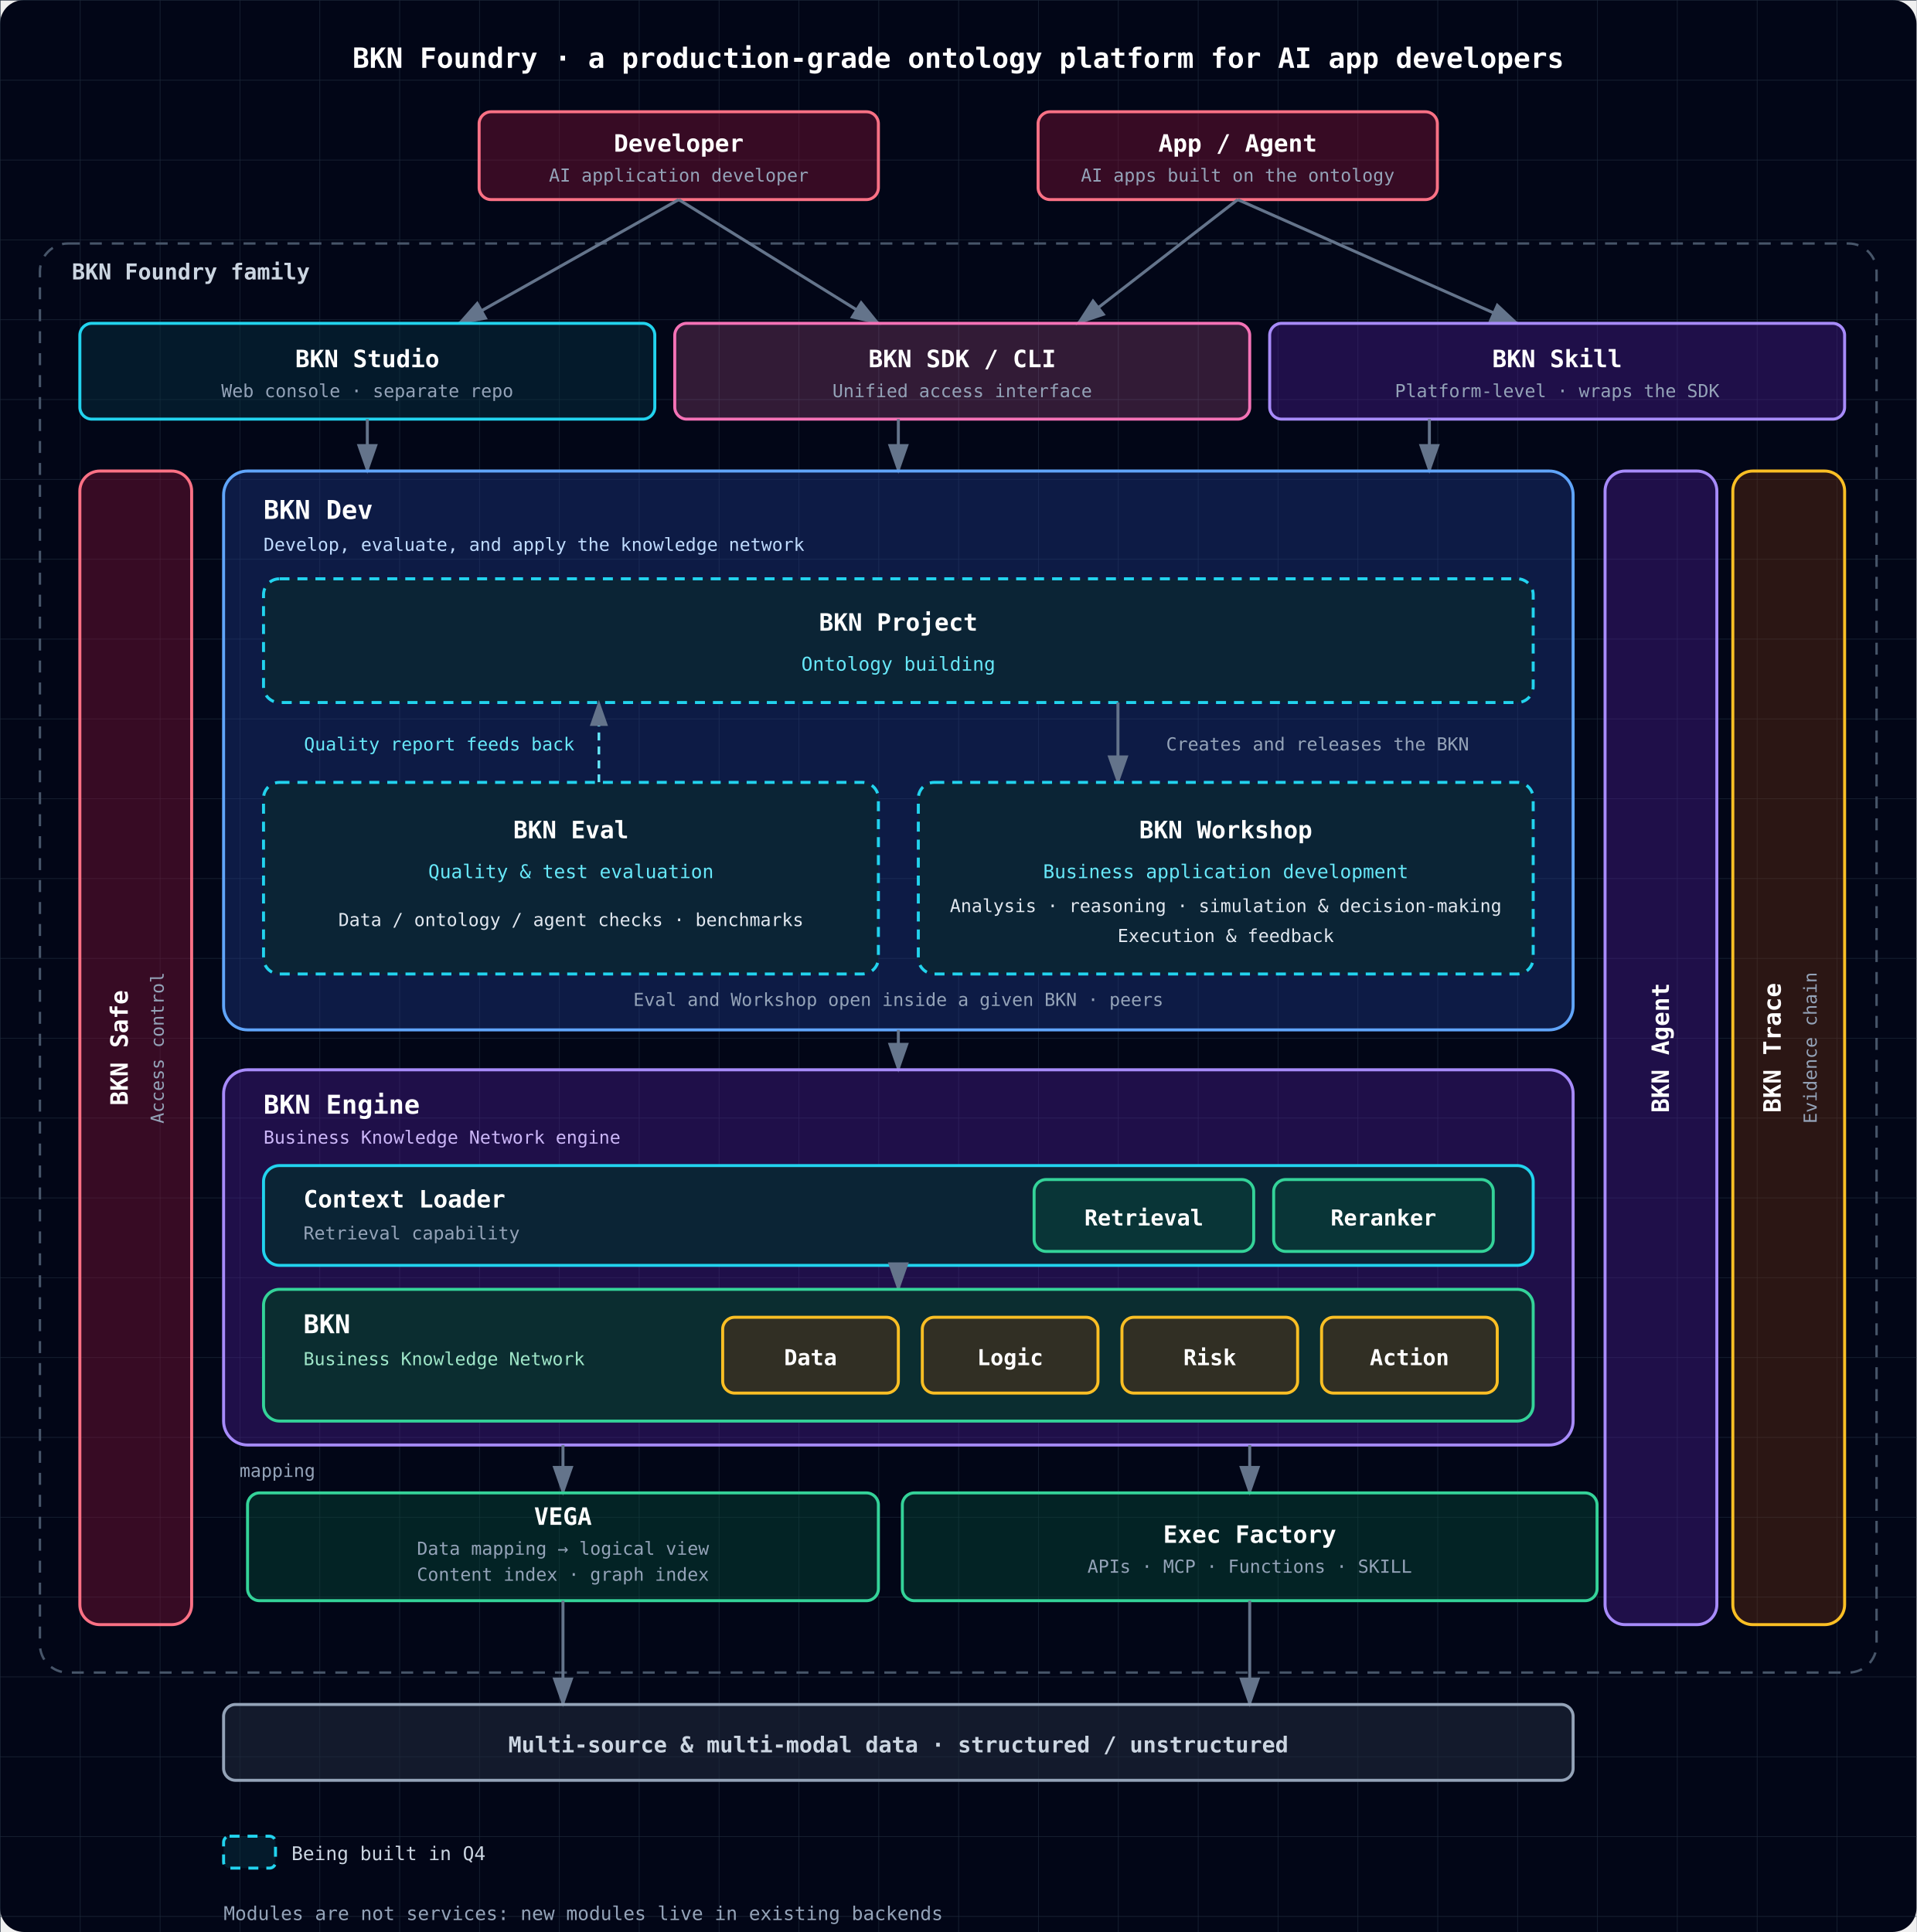
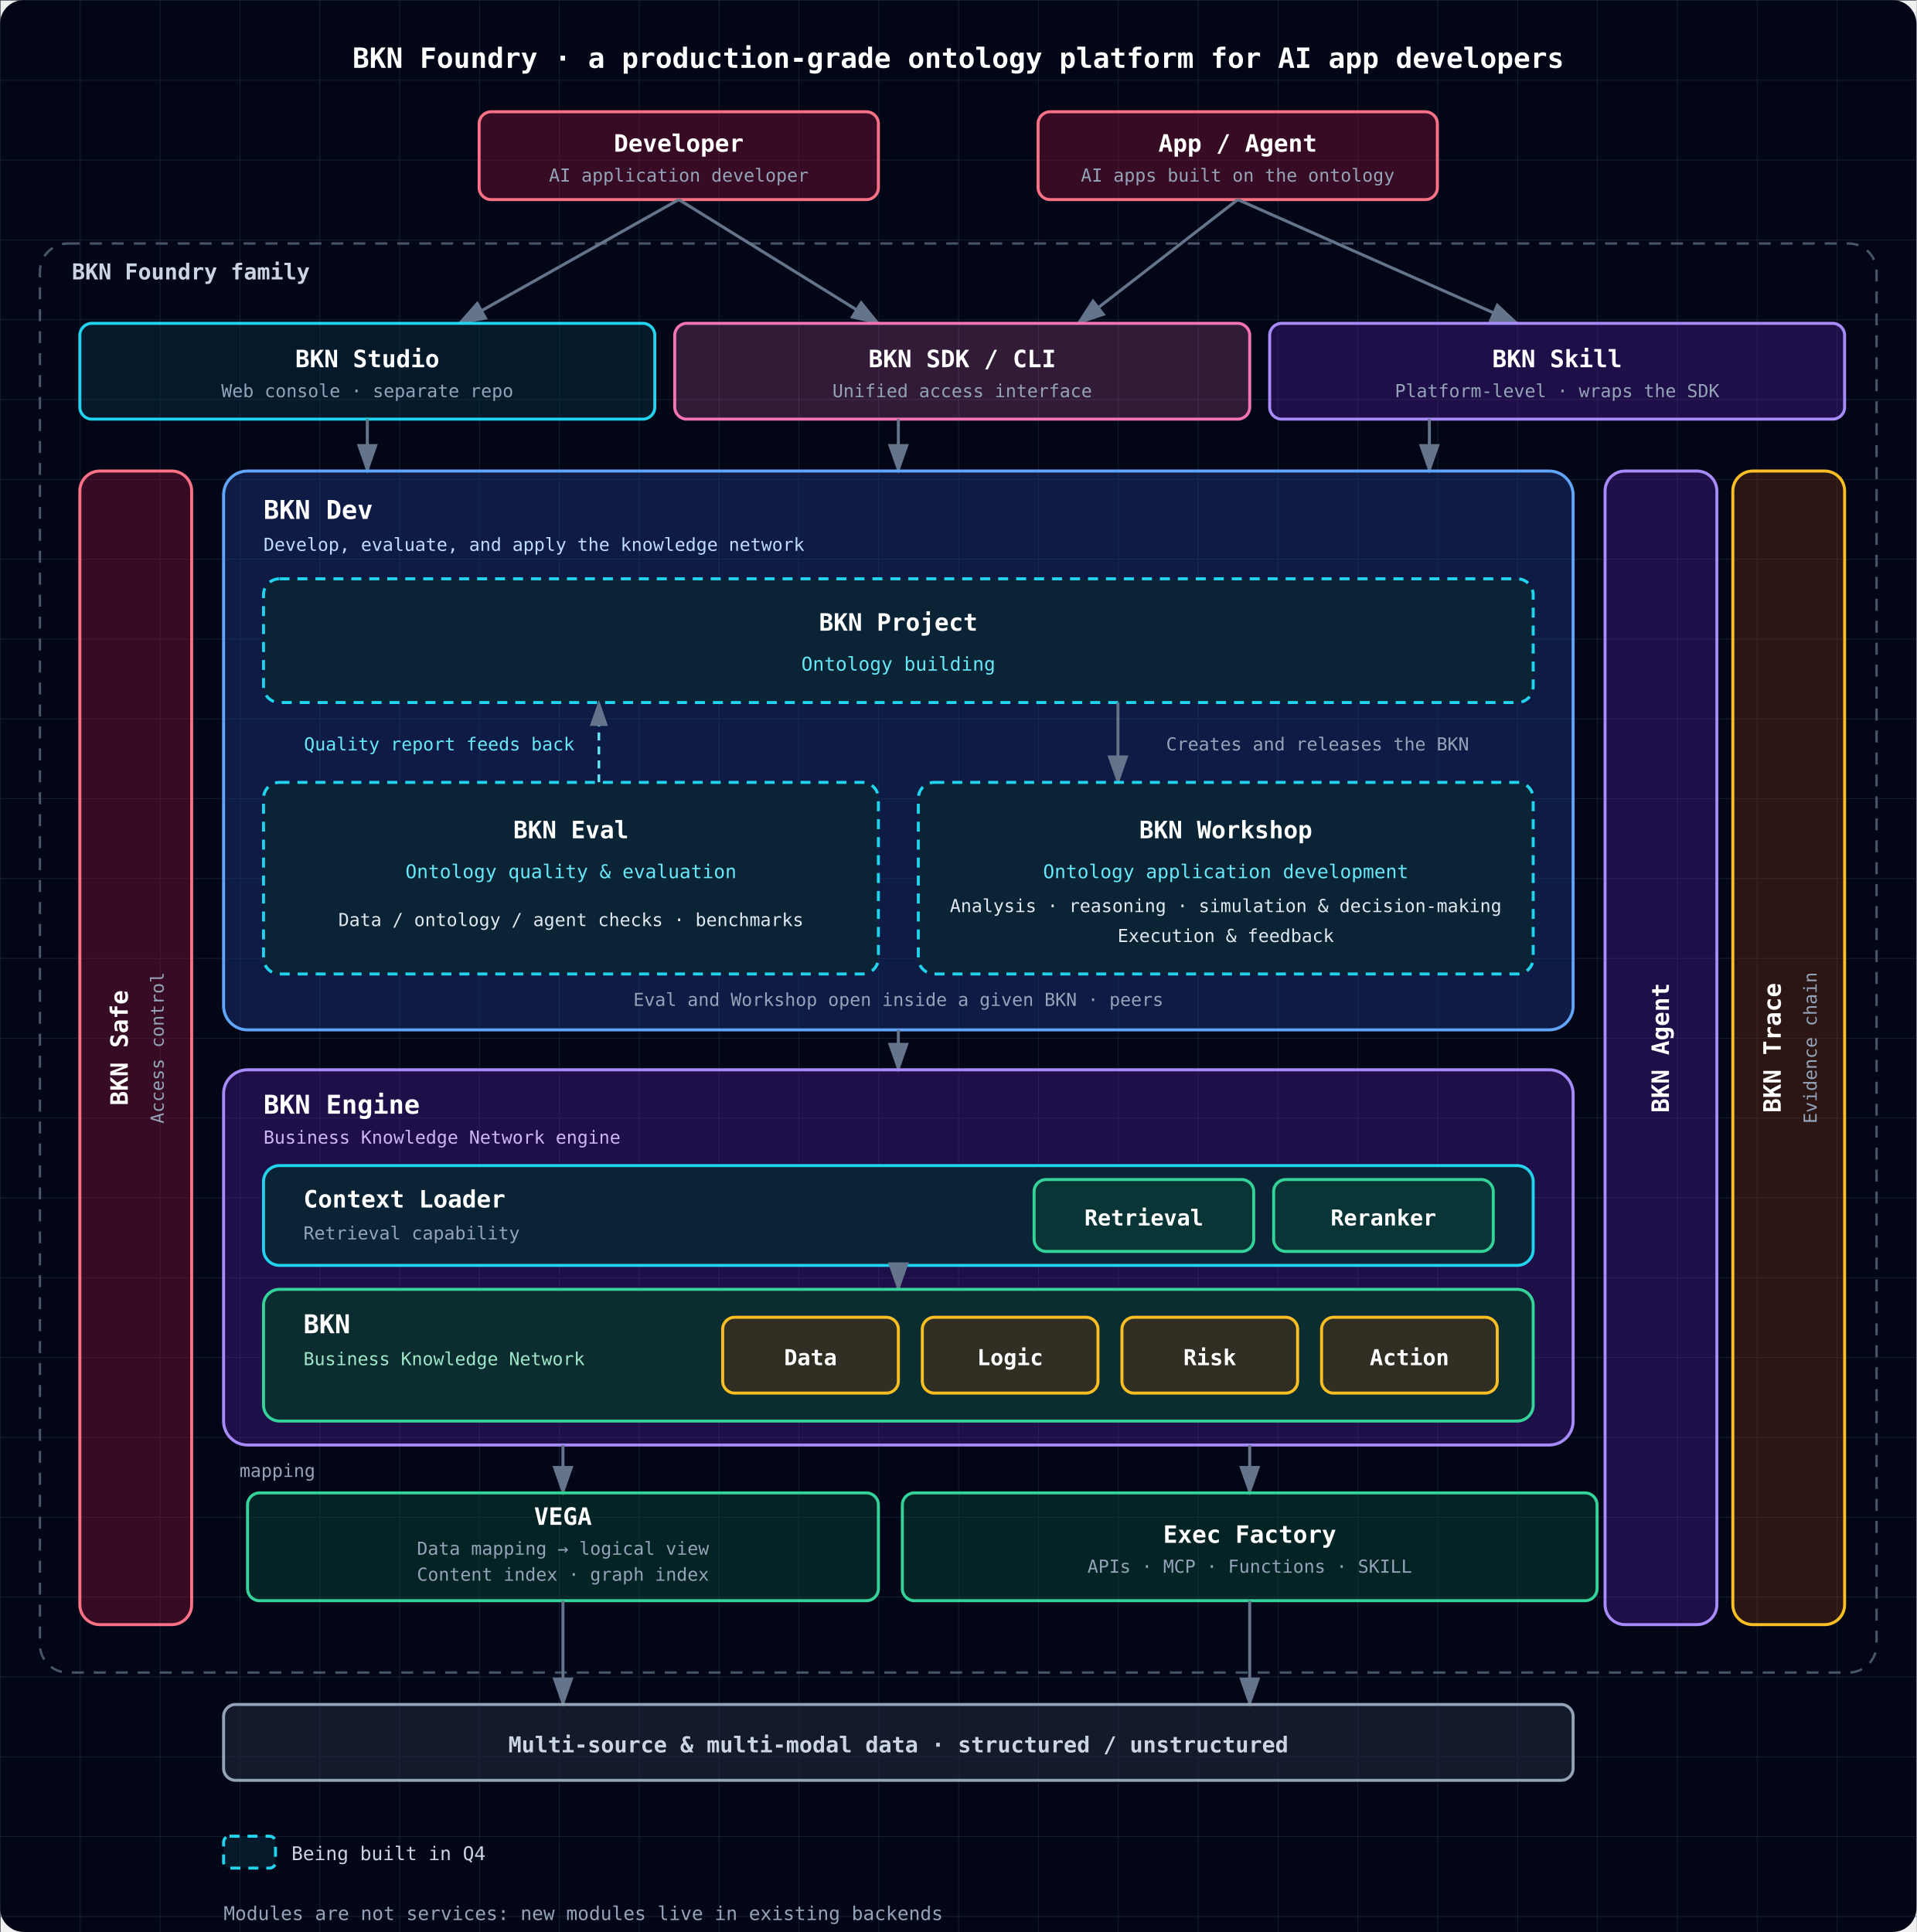
<svg xmlns="http://www.w3.org/2000/svg" viewBox="0 0 960 968" font-family="ui-monospace, SFMono-Regular, Menlo, Consolas, monospace">
  <rect width="960" height="968" fill="#020617" rx="12" />
  <defs>
    <marker id="arrowhead" markerWidth="10" markerHeight="7" refX="9" refY="3.5" orient="auto">
      <polygon points="0 0, 10 3.5, 0 7" fill="#64748b" />
    </marker>
    <pattern id="grid" width="40" height="40" patternUnits="userSpaceOnUse">
      <path d="M 40 0 L 0 0 0 40" fill="none" stroke="#1e293b" stroke-width="0.5" />
    </pattern>
  </defs>
  <rect width="100%" height="100%" fill="url(#grid)" />
  <text x="480.0" y="34" fill="white" font-size="14" font-weight="700" text-anchor="middle">BKN Foundry · a production-grade ontology platform for AI app developers</text>
  <rect x="240" y="56" width="200" height="44" rx="6" fill="rgba(136, 19, 55, 0.4)" stroke="#fb7185" stroke-width="1.5" />
  <text x="340.0" y="76.0" fill="white" font-size="12" font-weight="600" text-anchor="middle">Developer</text>
  <text x="340.0" y="91.0" fill="#94a3b8" font-size="9" text-anchor="middle">AI application developer</text>
  <rect x="520" y="56" width="200" height="44" rx="6" fill="rgba(136, 19, 55, 0.4)" stroke="#fb7185" stroke-width="1.5" />
  <text x="620.0" y="76.0" fill="white" font-size="12" font-weight="600" text-anchor="middle">App / Agent</text>
  <text x="620.0" y="91.0" fill="#94a3b8" font-size="9" text-anchor="middle">AI apps built on the ontology</text>
  <rect x="20" y="122" width="920" height="716" rx="14" fill="none" stroke="#475569" stroke-width="1.2" stroke-dasharray="6 5" />
  <text x="36" y="140" fill="#cbd5e1" font-size="11" font-weight="700" text-anchor="start">BKN Foundry family</text>
  <line x1="340" y1="100" x2="230" y2="162" stroke="#64748b" stroke-width="1.5" marker-end="url(#arrowhead)" />
  <line x1="340" y1="100" x2="440" y2="162" stroke="#64748b" stroke-width="1.5" marker-end="url(#arrowhead)" />
  <line x1="620" y1="100" x2="540" y2="162" stroke="#64748b" stroke-width="1.5" marker-end="url(#arrowhead)" />
  <line x1="620" y1="100" x2="760" y2="162" stroke="#64748b" stroke-width="1.5" marker-end="url(#arrowhead)" />
  <rect x="40" y="162" width="288" height="48" rx="6" fill="rgba(8, 51, 68, 0.45)" stroke="#22d3ee" stroke-width="1.5" />
  <text x="184.0" y="184.0" fill="white" font-size="12" font-weight="600" text-anchor="middle">BKN Studio</text>
  <text x="184.0" y="199.0" fill="#94a3b8" font-size="9" text-anchor="middle">Web console · separate repo</text>
  <rect x="338" y="162" width="288" height="48" rx="6" fill="rgba(244, 114, 182, 0.2)" stroke="#f472b6" stroke-width="1.5" />
  <text x="482.0" y="184.0" fill="white" font-size="12" font-weight="600" text-anchor="middle">BKN SDK / CLI</text>
  <text x="482.0" y="199.0" fill="#94a3b8" font-size="9" text-anchor="middle">Unified access interface</text>
  <rect x="636" y="162" width="288" height="48" rx="6" fill="rgba(76, 29, 149, 0.4)" stroke="#a78bfa" stroke-width="1.5" />
  <text x="780.0" y="184.0" fill="white" font-size="12" font-weight="600" text-anchor="middle">BKN Skill</text>
  <text x="780.0" y="199.0" fill="#94a3b8" font-size="9" text-anchor="middle">Platform-level · wraps the SDK</text>
  <rect x="40" y="236" width="56" height="578" rx="10" fill="rgba(136, 19, 55, 0.4)" stroke="#fb7185" stroke-width="1.5" />
  <text x="64" y="525.0" fill="white" font-size="12" font-weight="600" text-anchor="middle" transform="rotate(-90 64 525.0)">BKN Safe</text>
  <text x="82" y="525.0" fill="#94a3b8" font-size="9" text-anchor="middle" transform="rotate(-90 82 525.0)">Access control</text>
  <rect x="804" y="236" width="56" height="578" rx="10" fill="rgba(76, 29, 149, 0.4)" stroke="#a78bfa" stroke-width="1.5" />
  <text x="836" y="525.0" fill="white" font-size="12" font-weight="600" text-anchor="middle" transform="rotate(-90 836 525.0)">BKN Agent</text>
  <rect x="868" y="236" width="56" height="578" rx="10" fill="rgba(120, 53, 15, 0.35)" stroke="#fbbf24" stroke-width="1.5" />
  <text x="892" y="525.0" fill="white" font-size="12" font-weight="600" text-anchor="middle" transform="rotate(-90 892 525.0)">BKN Trace</text>
  <text x="910" y="525.0" fill="#94a3b8" font-size="9" text-anchor="middle" transform="rotate(-90 910 525.0)">Evidence chain</text>
  <line x1="184" y1="210" x2="184" y2="236" stroke="#64748b" stroke-width="1.5" marker-end="url(#arrowhead)" />
  <line x1="450" y1="210" x2="450" y2="236" stroke="#64748b" stroke-width="1.5" marker-end="url(#arrowhead)" />
  <line x1="716" y1="210" x2="716" y2="236" stroke="#64748b" stroke-width="1.5" marker-end="url(#arrowhead)" />
  <rect x="112" y="236" width="676" height="280" rx="12" fill="rgba(30, 58, 138, 0.4)" stroke="#60a5fa" stroke-width="1.5" />
  <text x="132" y="260" fill="white" font-size="13" font-weight="700" text-anchor="start">BKN Dev</text>
  <text x="132" y="276" fill="#bfdbfe" font-size="9" text-anchor="start">Develop, evaluate, and apply the knowledge network</text>
  <rect x="132" y="290" width="636" height="62" rx="8" fill="#0f172a" />
  <rect x="132" y="290" width="636" height="62" rx="8" fill="rgba(8, 51, 68, 0.45)" stroke="#22d3ee" stroke-width="1.5" stroke-dasharray="5 4" />
  <text x="450" y="316" fill="white" font-size="12" font-weight="600" text-anchor="middle">BKN Project</text>
  <text x="450" y="336" fill="#67e8f9" font-size="9.5" text-anchor="middle">Ontology building</text>
  <line x1="560" y1="352" x2="560" y2="392" stroke="#64748b" stroke-width="1.5" marker-end="url(#arrowhead)" />
  <text x="660" y="376" fill="#94a3b8" font-size="9" text-anchor="middle">Creates and releases the BKN</text>
  <path d="M 300 392 L 300 352" fill="none" stroke="#67e8f9" stroke-width="1.3" stroke-dasharray="4 3" marker-end="url(#arrowhead)" />
  <text x="220" y="376" fill="#67e8f9" font-size="9" text-anchor="middle">Quality report feeds back</text>
  <rect x="132" y="392" width="308" height="96" rx="8" fill="#0f172a" />
  <rect x="132" y="392" width="308" height="96" rx="8" fill="rgba(8, 51, 68, 0.45)" stroke="#22d3ee" stroke-width="1.5" stroke-dasharray="5 4" />
  <text x="286.0" y="420" fill="white" font-size="12" font-weight="600" text-anchor="middle">BKN Eval</text>
-   <text x="286.0" y="440" fill="#67e8f9" font-size="9.5" text-anchor="middle">Quality &amp; test evaluation</text>
+   <text x="286.0" y="440" fill="#67e8f9" font-size="9.5" text-anchor="middle">Ontology quality &amp; evaluation</text>
  <text x="286.0" y="464" fill="#e2e8f0" font-size="9" text-anchor="middle">Data / ontology / agent checks · benchmarks</text>
  <rect x="460" y="392" width="308" height="96" rx="8" fill="#0f172a" />
  <rect x="460" y="392" width="308" height="96" rx="8" fill="rgba(8, 51, 68, 0.45)" stroke="#22d3ee" stroke-width="1.5" stroke-dasharray="5 4" />
  <text x="614.0" y="420" fill="white" font-size="12" font-weight="600" text-anchor="middle">BKN Workshop</text>
-   <text x="614.0" y="440" fill="#67e8f9" font-size="9.5" text-anchor="middle">Business application development</text>
+   <text x="614.0" y="440" fill="#67e8f9" font-size="9.5" text-anchor="middle">Ontology application development</text>
  <text x="614.0" y="457" fill="#e2e8f0" font-size="9" text-anchor="middle">Analysis · reasoning · simulation &amp; decision-making</text>
  <text x="614.0" y="472" fill="#e2e8f0" font-size="9" text-anchor="middle">Execution &amp; feedback</text>
  <text x="450" y="504" fill="#94a3b8" font-size="9" text-anchor="middle">Eval and Workshop open inside a given BKN · peers</text>
  <line x1="450" y1="516" x2="450" y2="536" stroke="#64748b" stroke-width="1.5" marker-end="url(#arrowhead)" />
  <rect x="112" y="536" width="676" height="188" rx="12" fill="rgba(76, 29, 149, 0.4)" stroke="#a78bfa" stroke-width="1.5" />
  <text x="132" y="558" fill="white" font-size="13" font-weight="700" text-anchor="start">BKN Engine</text>
  <text x="132" y="573" fill="#cbb6f7" font-size="9" text-anchor="start">Business Knowledge Network engine</text>
  <rect x="132" y="584" width="636" height="50" rx="8" fill="#0f172a" />
  <rect x="132" y="584" width="636" height="50" rx="8" fill="rgba(8, 51, 68, 0.45)" stroke="#22d3ee" stroke-width="1.5" />
  <text x="152" y="605" fill="white" font-size="12" font-weight="600" text-anchor="start">Context Loader</text>
  <text x="152" y="621" fill="#94a3b8" font-size="9" text-anchor="start">Retrieval capability</text>
  <rect x="518" y="591" width="110" height="36" rx="6" fill="rgba(6, 78, 59, 0.4)" stroke="#34d399" stroke-width="1.5" />
  <text x="573" y="614" fill="white" font-size="11" font-weight="600" text-anchor="middle">Retrieval</text>
  <rect x="638" y="591" width="110" height="36" rx="6" fill="rgba(6, 78, 59, 0.4)" stroke="#34d399" stroke-width="1.5" />
  <text x="693" y="614" fill="white" font-size="11" font-weight="600" text-anchor="middle">Reranker</text>
  <line x1="450" y1="634" x2="450" y2="646" stroke="#64748b" stroke-width="1.5" marker-end="url(#arrowhead)" />
  <rect x="132" y="646" width="636" height="66" rx="8" fill="#0f172a" />
  <rect x="132" y="646" width="636" height="66" rx="8" fill="rgba(6, 78, 59, 0.4)" stroke="#34d399" stroke-width="1.5" />
  <text x="152" y="668" fill="white" font-size="13" font-weight="700" text-anchor="start">BKN</text>
  <text x="152" y="684" fill="#9fe6c8" font-size="9" text-anchor="start">Business Knowledge Network</text>
  <rect x="362" y="660" width="88" height="38" rx="6" fill="rgba(120, 53, 15, 0.35)" stroke="#fbbf24" stroke-width="1.5" />
  <text x="406" y="684" fill="white" font-size="11" font-weight="600" text-anchor="middle">Data</text>
  <rect x="462" y="660" width="88" height="38" rx="6" fill="rgba(120, 53, 15, 0.35)" stroke="#fbbf24" stroke-width="1.5" />
  <text x="506" y="684" fill="white" font-size="11" font-weight="600" text-anchor="middle">Logic</text>
  <rect x="562" y="660" width="88" height="38" rx="6" fill="rgba(120, 53, 15, 0.35)" stroke="#fbbf24" stroke-width="1.5" />
  <text x="606" y="684" fill="white" font-size="11" font-weight="600" text-anchor="middle">Risk</text>
  <rect x="662" y="660" width="88" height="38" rx="6" fill="rgba(120, 53, 15, 0.35)" stroke="#fbbf24" stroke-width="1.5" />
  <text x="706" y="684" fill="white" font-size="11" font-weight="600" text-anchor="middle">Action</text>
  <line x1="282" y1="724" x2="282" y2="748" stroke="#64748b" stroke-width="1.5" marker-end="url(#arrowhead)" />
  <line x1="626" y1="724" x2="626" y2="748" stroke="#64748b" stroke-width="1.5" marker-end="url(#arrowhead)" />
  <text x="120" y="740" fill="#94a3b8" font-size="9" text-anchor="start">mapping</text>
  <rect x="124" y="748" width="316" height="54" rx="6" fill="rgba(6, 78, 59, 0.4)" stroke="#34d399" stroke-width="1.5" />
  <text x="282" y="764" fill="white" font-size="12" font-weight="600" text-anchor="middle">VEGA</text>
  <text x="282" y="779" fill="#94a3b8" font-size="9" text-anchor="middle">Data mapping → logical view</text>
  <text x="282" y="792" fill="#94a3b8" font-size="9" text-anchor="middle">Content index · graph index</text>
  <rect x="452" y="748" width="348" height="54" rx="6" fill="rgba(6, 78, 59, 0.4)" stroke="#34d399" stroke-width="1.5" />
  <text x="626" y="773" fill="white" font-size="12" font-weight="600" text-anchor="middle">Exec Factory</text>
  <text x="626" y="788" fill="#94a3b8" font-size="9" text-anchor="middle">APIs · MCP · Functions · SKILL</text>
  <line x1="282" y1="802" x2="282" y2="854" stroke="#64748b" stroke-width="1.5" marker-end="url(#arrowhead)" />
  <line x1="626" y1="802" x2="626" y2="854" stroke="#64748b" stroke-width="1.5" marker-end="url(#arrowhead)" />
  <rect x="112" y="854" width="676" height="38" rx="6" fill="rgba(30, 41, 59, 0.6)" stroke="#94a3b8" stroke-width="1.5" />
  <text x="450" y="878" fill="#cbd5e1" font-size="11" font-weight="600" text-anchor="middle">Multi-source &amp; multi-modal data · structured / unstructured</text>
  <rect x="112" y="920" width="26" height="16" rx="3" fill="rgba(8, 51, 68, 0.45)" stroke="#22d3ee" stroke-width="1.5" stroke-dasharray="5 4" />
  <text x="146" y="932" fill="#cbd5e1" font-size="9.5" text-anchor="start">Being built in Q4</text>
  <text x="112" y="962" fill="#94a3b8" font-size="9.5" text-anchor="start">Modules are not services: new modules live in existing backends</text>
</svg>
